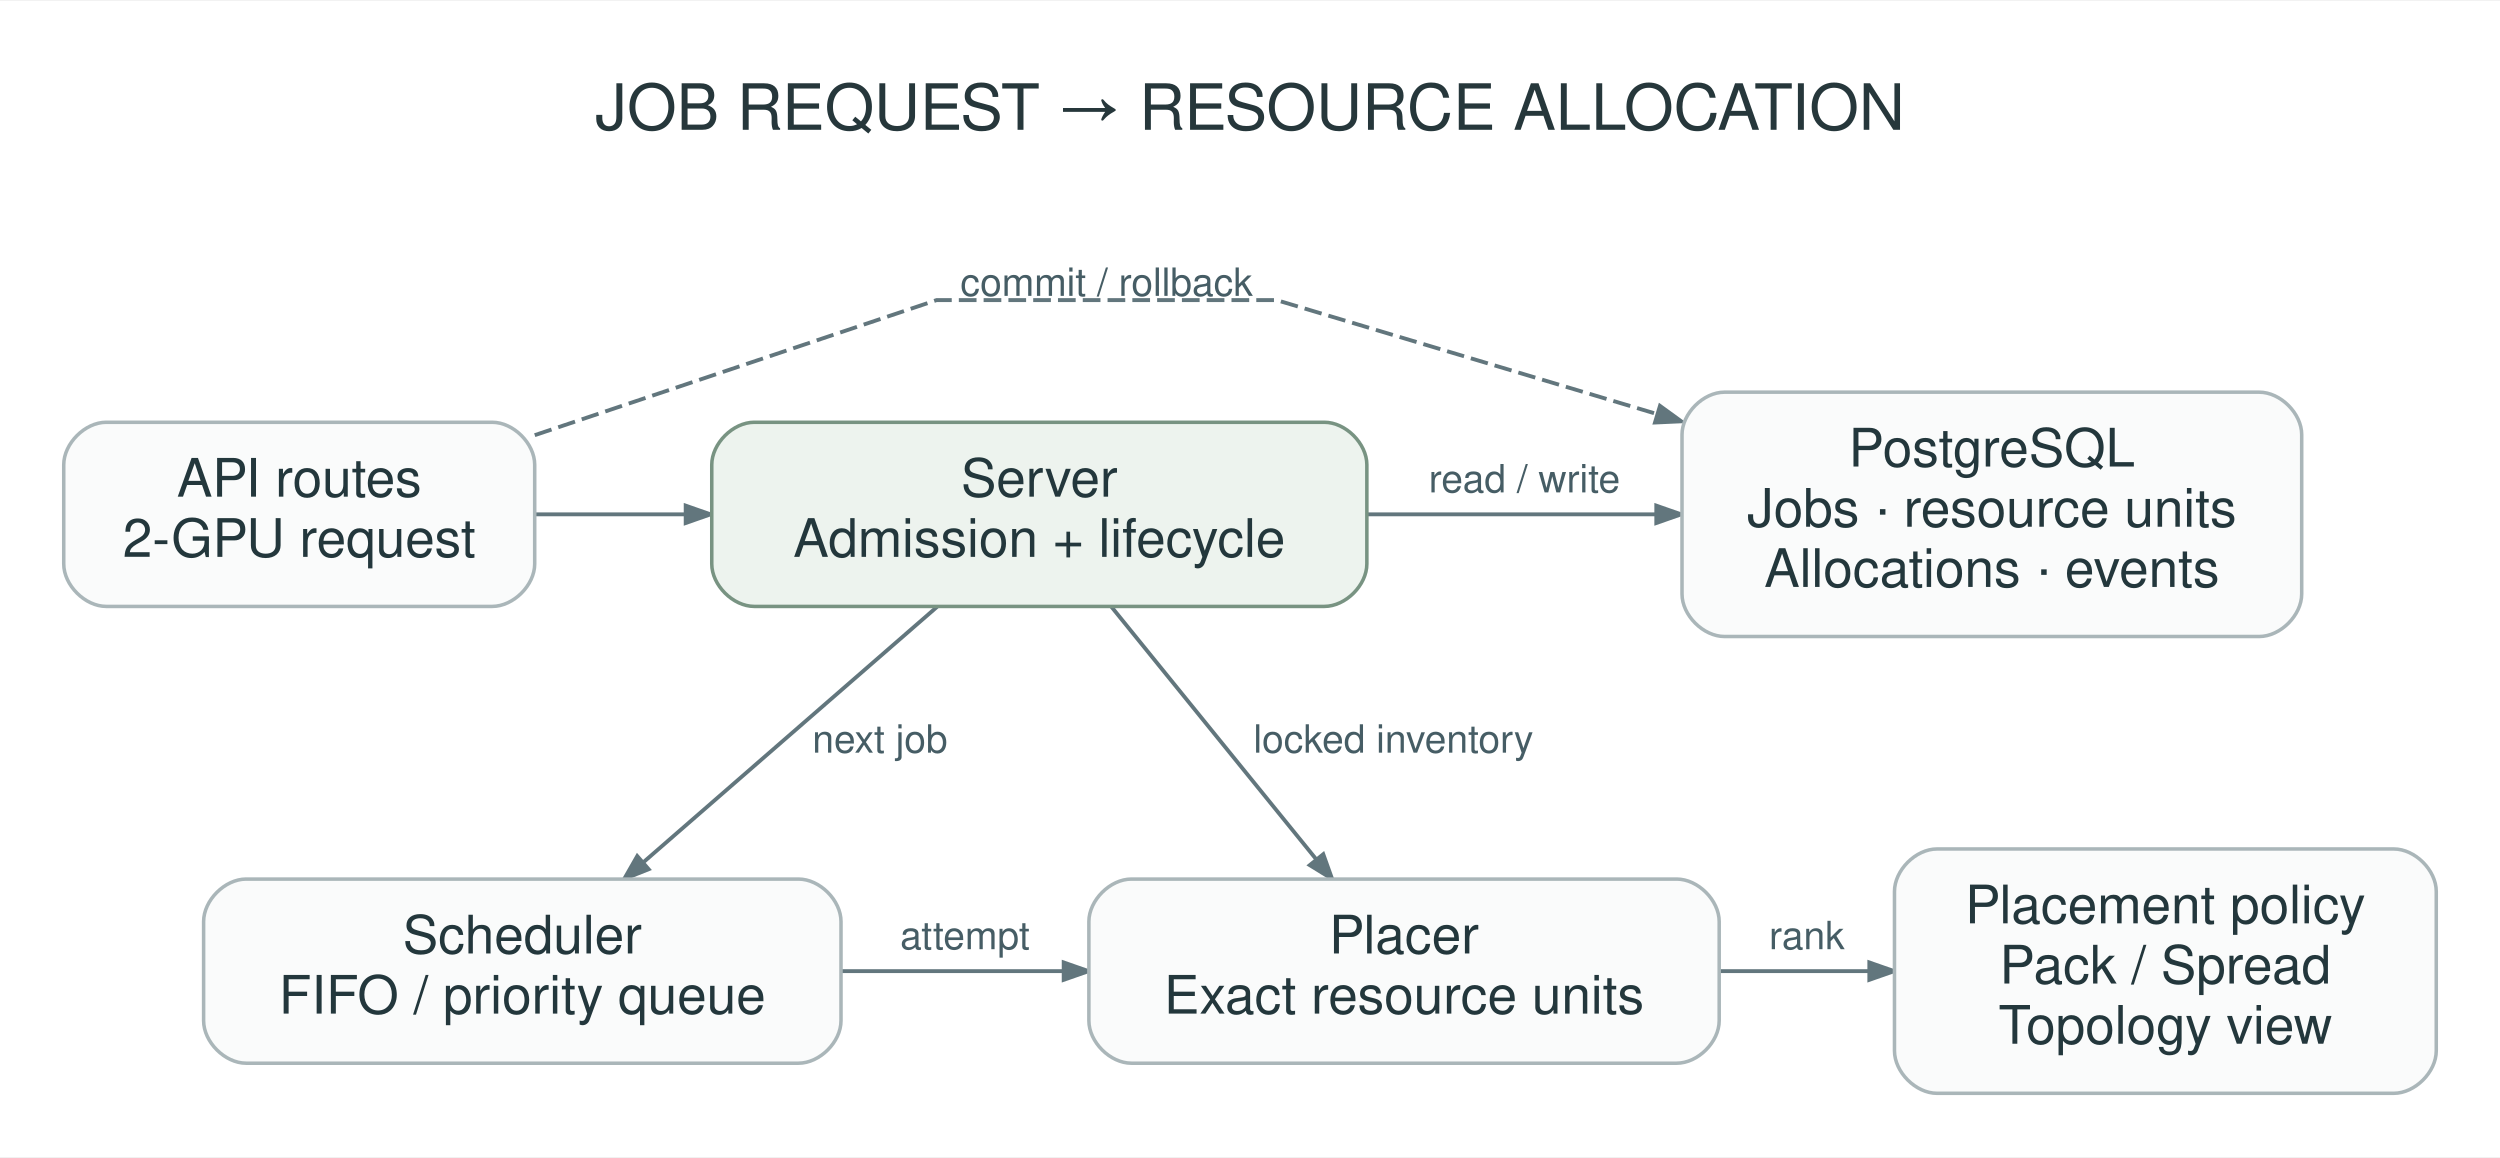
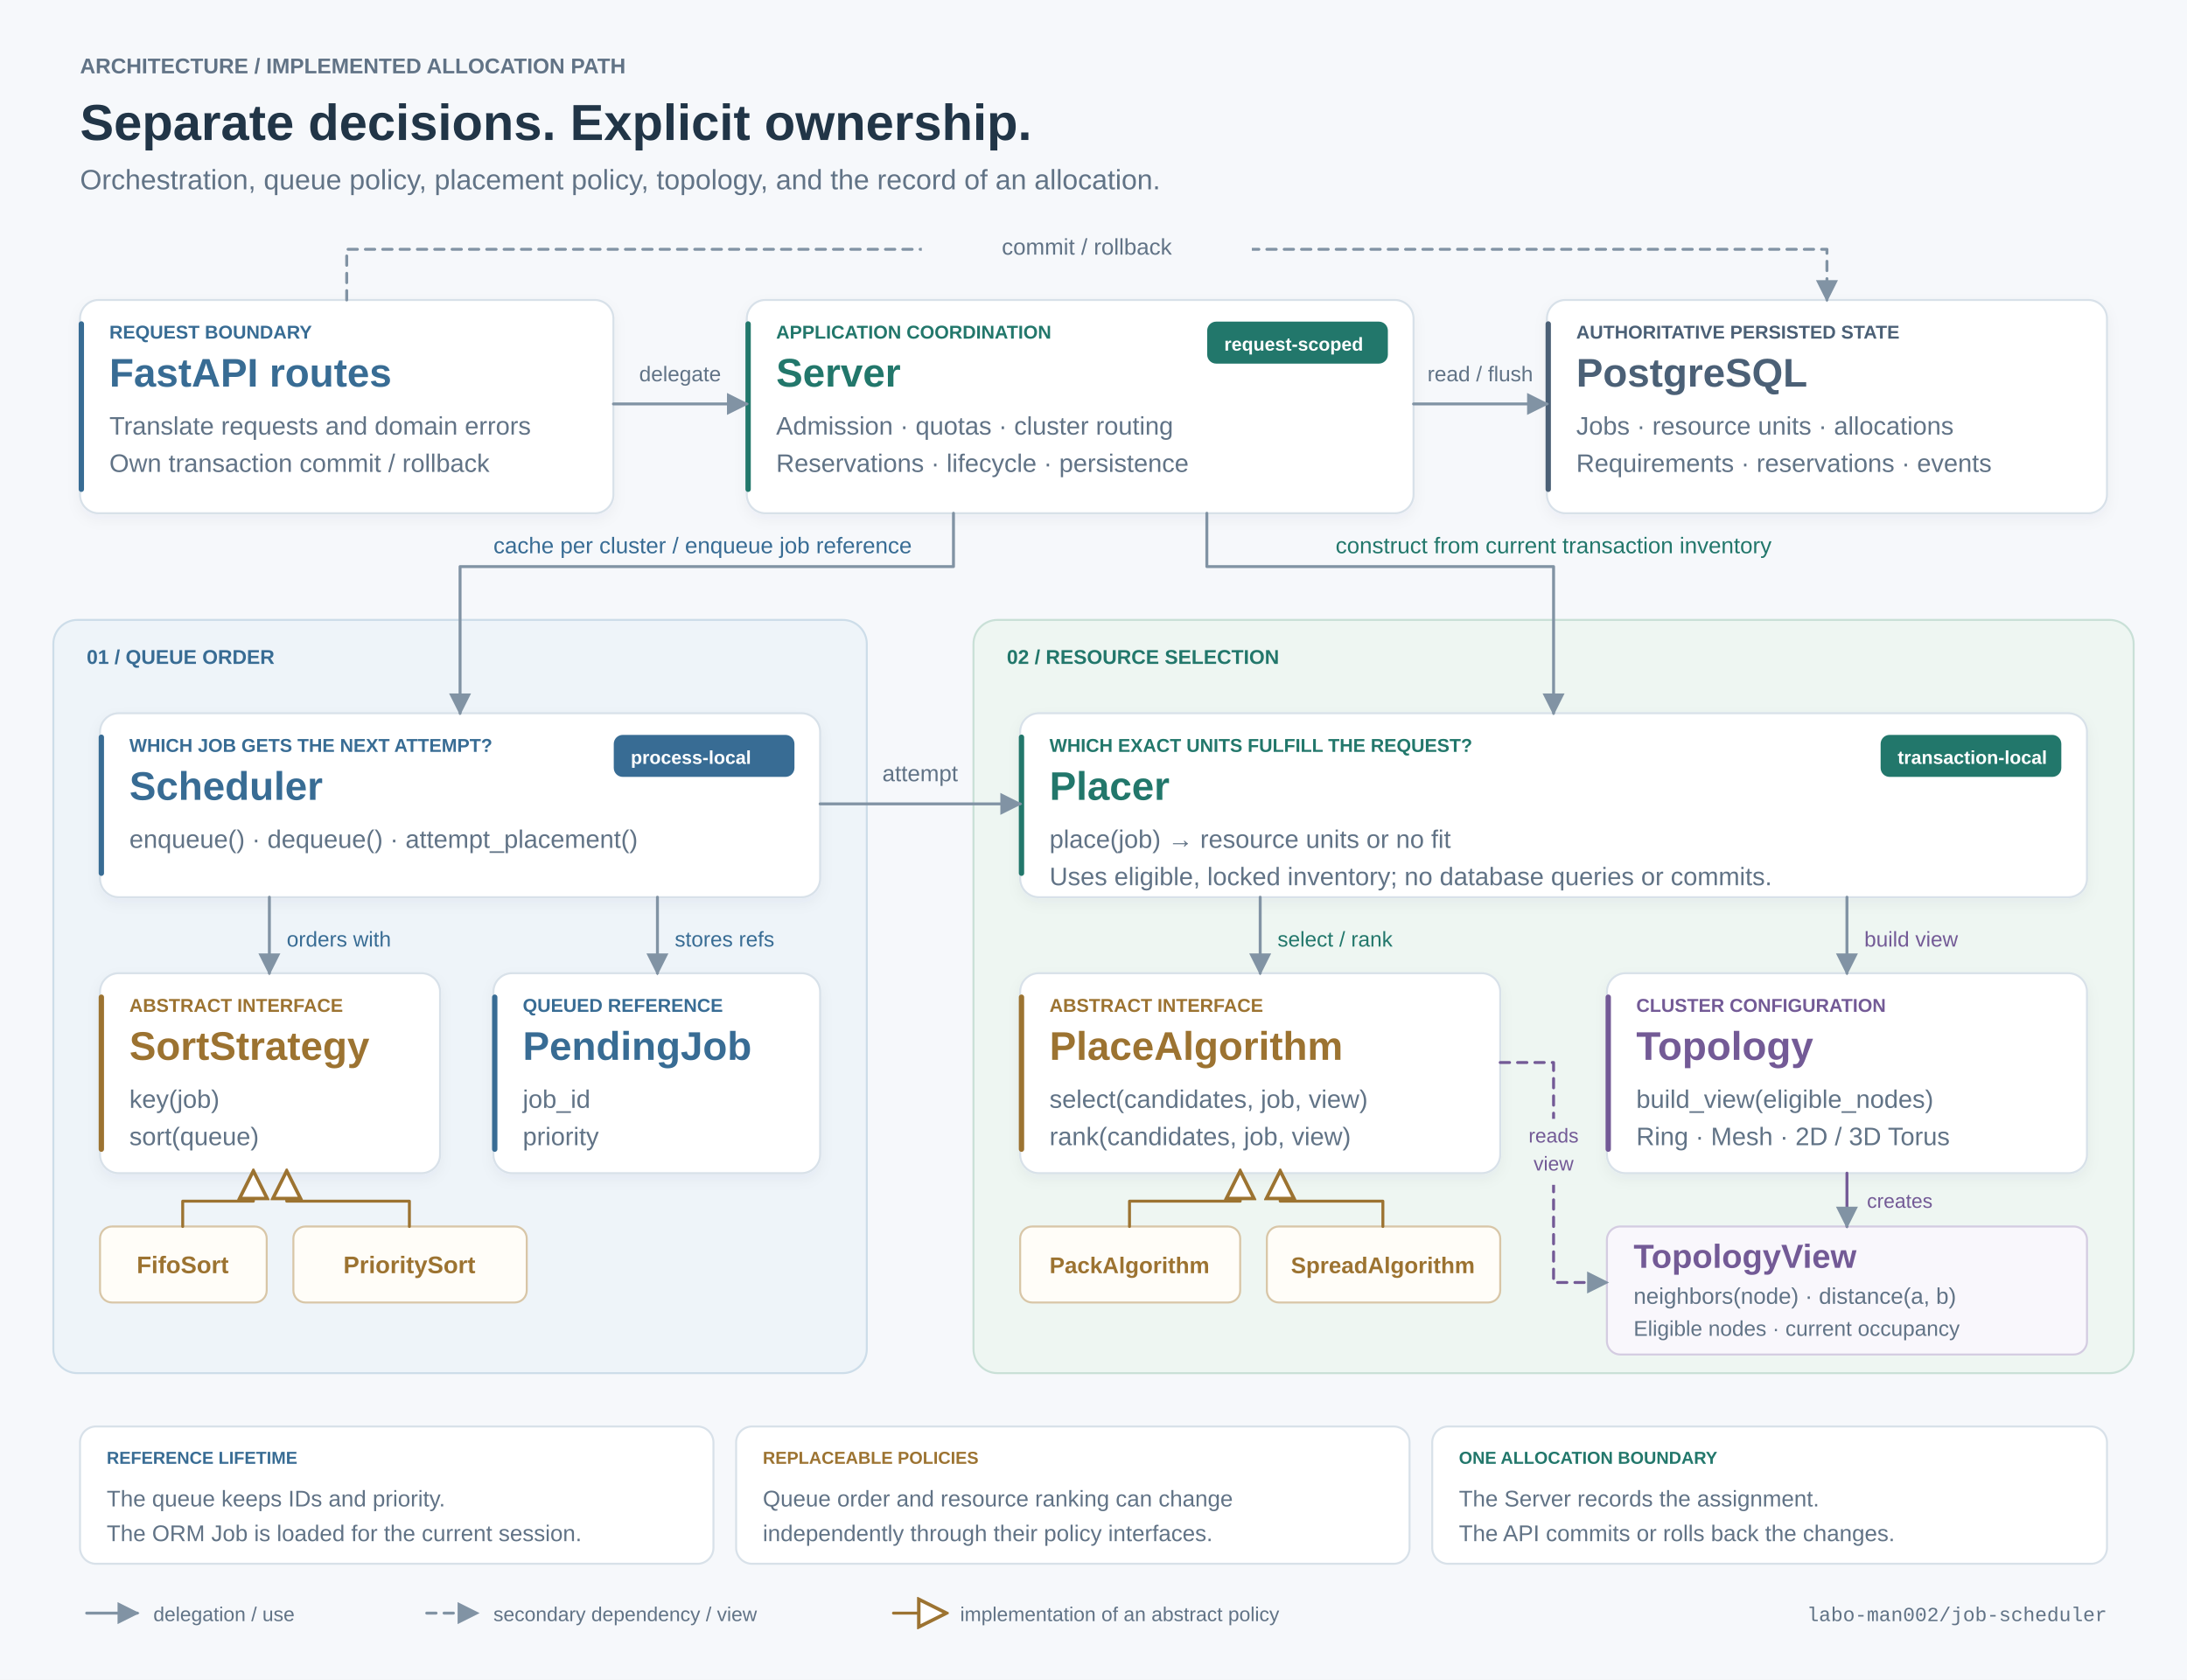
- <svg xmlns="http://www.w3.org/2000/svg" width="706pt" height="327pt" viewBox="0.00 0.00 706.00 326.50">
-   <g id="graph0" class="graph" transform="scale(1 1) rotate(0) translate(18 308.5)">
-     <polygon fill="white" stroke="transparent" points="-18,18 -18,-308.5 688,-308.5 688,18 -18,18" />
-     <text text-anchor="middle" x="335" y="-272.1" font-family="Helvetica,sans-Serif" font-size="18.00" fill="#26373b">JOB REQUEST → RESOURCE ALLOCATION</text>
-     <g id="edge1" class="edge">
-       <path fill="none" stroke="#62767d" stroke-width="1.1" d="M133.17,-163.5C135.08,-163.5 136.17,-163.5 136.17,-163.5 136.17,-163.5 156.59,-163.5 175.32,-163.5" />
-       <polygon fill="#62767d" stroke="#62767d" stroke-width="1.1" points="175.64,-165.95 182.64,-163.5 175.64,-161.05 175.64,-165.95" />
-     </g>
-     <g id="edge7" class="edge">
-       <path fill="none" stroke="#62767d" stroke-width="1.1" stroke-dasharray="5,2" d="M133.01,-185.86C184.29,-203.09 246.5,-224 246.5,-224 246.5,-224 342.5,-224 342.5,-224 342.5,-224 397.46,-207.54 450.05,-191.79" />
-       <polygon fill="#62767d" stroke="#62767d" stroke-width="1.1" points="450.78,-194.13 456.78,-189.77 449.37,-189.43 450.78,-194.13" />
-       <text text-anchor="middle" x="294.5" y="-225.2" font-family="Helvetica,sans-Serif" font-size="11.00" fill="#465d65">commit / rollback</text>
-     </g>
-     <g id="edge2" class="edge">
-       <path fill="none" stroke="#62767d" stroke-width="1.1" d="M368.07,-163.5C394.44,-163.5 423.2,-163.5 449.7,-163.5" />
-       <polygon fill="#62767d" stroke="#62767d" stroke-width="1.1" points="449.74,-165.95 456.74,-163.5 449.74,-161.05 449.74,-165.95" />
-       <text text-anchor="middle" x="412.5" y="-169.7" font-family="Helvetica,sans-Serif" font-size="11.00" fill="#465d65">read / write</text>
-     </g>
-     <g id="edge3" class="edge">
-       <path fill="none" stroke="#62767d" stroke-width="1.1" d="M246.66,-137.41C222.86,-116.71 189.04,-87.29 163.84,-65.38" />
-       <polygon fill="#62767d" stroke="#62767d" stroke-width="1.1" points="165.17,-63.28 158.28,-60.54 161.96,-66.98 165.17,-63.28" />
-       <text text-anchor="middle" x="230.5" y="-96.2" font-family="Helvetica,sans-Serif" font-size="11.00" fill="#465d65">next job</text>
-     </g>
-     <g id="edge4" class="edge">
-       <path fill="none" stroke="#62767d" stroke-width="1.1" d="M295.85,-137.41C312.43,-116.97 335.9,-88.03 353.6,-66.21" />
-       <polygon fill="#62767d" stroke="#62767d" stroke-width="1.1" points="355.69,-67.52 358.19,-60.54 351.88,-64.43 355.69,-67.52" />
-       <text text-anchor="middle" x="375.5" y="-96.2" font-family="Helvetica,sans-Serif" font-size="11.00" fill="#465d65">locked inventory</text>
-     </g>
-     <g id="edge5" class="edge">
-       <path fill="none" stroke="#62767d" stroke-width="1.1" d="M219.75,-34.5C240.04,-34.5 261.65,-34.5 282.18,-34.5" />
-       <polygon fill="#62767d" stroke="#62767d" stroke-width="1.1" points="282.39,-36.95 289.39,-34.5 282.39,-32.05 282.39,-36.95" />
-       <text text-anchor="middle" x="254.5" y="-40.7" font-family="Helvetica,sans-Serif" font-size="11.00" fill="#465d65">attempt</text>
-     </g>
-     <g id="edge6" class="edge">
-       <path fill="none" stroke="#62767d" stroke-width="1.1" d="M467.5,-34.5C481.47,-34.5 495.87,-34.5 509.72,-34.5" />
-       <polygon fill="#62767d" stroke="#62767d" stroke-width="1.1" points="509.9,-36.95 516.9,-34.5 509.9,-32.05 509.9,-36.95" />
-       <text text-anchor="middle" x="492.25" y="-40.7" font-family="Helvetica,sans-Serif" font-size="11.00" fill="#465d65">rank</text>
-     </g>
-     <g id="node1" class="node">
-       <path fill="#fafbfb" stroke="#aab6b9" d="M121,-189.5C121,-189.5 12,-189.5 12,-189.5 6,-189.5 0,-183.5 0,-177.5 0,-177.5 0,-149.5 0,-149.5 0,-143.5 6,-137.5 12,-137.5 12,-137.5 121,-137.5 121,-137.5 127,-137.5 133,-143.5 133,-149.5 133,-149.5 133,-177.5 133,-177.5 133,-183.5 127,-189.5 121,-189.5" />
-       <text text-anchor="middle" x="66.5" y="-168.5" font-family="Helvetica,sans-Serif" font-size="15.00" fill="#23373c">API routes</text>
-       <text text-anchor="middle" x="66.5" y="-151.5" font-family="Helvetica,sans-Serif" font-size="15.00" fill="#23373c">2-GPU request</text>
-     </g>
-     <g id="node2" class="node">
-       <path fill="#edf3ee" stroke="#789382" d="M356,-189.5C356,-189.5 195,-189.5 195,-189.5 189,-189.5 183,-183.5 183,-177.5 183,-177.5 183,-149.5 183,-149.5 183,-143.5 189,-137.5 195,-137.5 195,-137.5 356,-137.5 356,-137.5 362,-137.5 368,-143.5 368,-149.5 368,-149.5 368,-177.5 368,-177.5 368,-183.5 362,-189.5 356,-189.5" />
-       <text text-anchor="middle" x="275.5" y="-168.5" font-family="Helvetica,sans-Serif" font-size="15.00" fill="#23373c">Server</text>
-       <text text-anchor="middle" x="275.5" y="-151.5" font-family="Helvetica,sans-Serif" font-size="15.00" fill="#23373c">Admission + lifecycle</text>
-     </g>
-     <g id="node3" class="node">
-       <path fill="#fafbfb" stroke="#aab6b9" d="M620,-198C620,-198 469,-198 469,-198 463,-198 457,-192 457,-186 457,-186 457,-141 457,-141 457,-135 463,-129 469,-129 469,-129 620,-129 620,-129 626,-129 632,-135 632,-141 632,-141 632,-186 632,-186 632,-192 626,-198 620,-198" />
-       <text text-anchor="middle" x="544.5" y="-177" font-family="Helvetica,sans-Serif" font-size="15.00" fill="#23373c">PostgreSQL</text>
-       <text text-anchor="middle" x="544.5" y="-160" font-family="Helvetica,sans-Serif" font-size="15.00" fill="#23373c">Jobs · resource units</text>
-       <text text-anchor="middle" x="544.5" y="-143" font-family="Helvetica,sans-Serif" font-size="15.00" fill="#23373c">Allocations · events</text>
-     </g>
-     <g id="node4" class="node">
-       <path fill="#fafbfb" stroke="#aab6b9" d="M207.5,-60.5C207.5,-60.5 51.5,-60.5 51.5,-60.5 45.5,-60.5 39.5,-54.5 39.5,-48.5 39.5,-48.5 39.5,-20.5 39.5,-20.5 39.5,-14.5 45.5,-8.5 51.5,-8.5 51.5,-8.5 207.5,-8.5 207.5,-8.5 213.5,-8.5 219.5,-14.5 219.5,-20.5 219.5,-20.5 219.5,-48.5 219.5,-48.5 219.5,-54.5 213.5,-60.5 207.5,-60.5" />
-       <text text-anchor="middle" x="129.5" y="-39.5" font-family="Helvetica,sans-Serif" font-size="15.00" fill="#23373c">Scheduler</text>
-       <text text-anchor="middle" x="129.5" y="-22.5" font-family="Helvetica,sans-Serif" font-size="15.00" fill="#23373c">FIFO / priority queue</text>
-     </g>
-     <g id="node5" class="node">
-       <path fill="#fafbfb" stroke="#aab6b9" d="M455.5,-60.5C455.5,-60.5 301.5,-60.5 301.5,-60.5 295.5,-60.5 289.5,-54.5 289.5,-48.5 289.5,-48.5 289.5,-20.5 289.5,-20.5 289.5,-14.5 295.5,-8.5 301.5,-8.5 301.5,-8.5 455.5,-8.5 455.5,-8.5 461.5,-8.5 467.5,-14.5 467.5,-20.5 467.5,-20.5 467.5,-48.5 467.5,-48.5 467.5,-54.5 461.5,-60.5 455.5,-60.5" />
-       <text text-anchor="middle" x="378.5" y="-39.5" font-family="Helvetica,sans-Serif" font-size="15.00" fill="#23373c">Placer</text>
-       <text text-anchor="middle" x="378.5" y="-22.5" font-family="Helvetica,sans-Serif" font-size="15.00" fill="#23373c">Exact resource units</text>
-     </g>
-     <g id="node6" class="node">
-       <path fill="#fafbfb" stroke="#aab6b9" d="M658,-69C658,-69 529,-69 529,-69 523,-69 517,-63 517,-57 517,-57 517,-12 517,-12 517,-6 523,0 529,0 529,0 658,0 658,0 664,0 670,-6 670,-12 670,-12 670,-57 670,-57 670,-63 664,-69 658,-69" />
-       <text text-anchor="middle" x="593.5" y="-48" font-family="Helvetica,sans-Serif" font-size="15.00" fill="#23373c">Placement policy</text>
-       <text text-anchor="middle" x="593.5" y="-31" font-family="Helvetica,sans-Serif" font-size="15.00" fill="#23373c">Pack / Spread</text>
-       <text text-anchor="middle" x="593.5" y="-14" font-family="Helvetica,sans-Serif" font-size="15.00" fill="#23373c">Topology view</text>
-     </g>
-   </g>
+ <svg xmlns="http://www.w3.org/2000/svg" width="1640" height="1260" viewBox="0 0 1640 1260" role="img" aria-labelledby="title desc">
+   <defs>
+     <filter id="shadow" x="-10%" y="-10%" width="120%" height="135%">
+       <feDropShadow dx="0" dy="4" stdDeviation="5" flood-color="#213547" flood-opacity=".045" />
+     </filter>
+     <marker id="arrow" viewBox="0 0 12 12" refX="10" refY="6" markerWidth="9" markerHeight="9" orient="auto-start-reverse">
+       <path d="M1 1L11 6L1 11Z" fill="#8193a4" />
+     </marker>
+     <marker id="inherit" viewBox="0 0 14 14" refX="12" refY="7" markerWidth="11" markerHeight="11" orient="auto">
+       <path d="M1 1L13 7L1 13Z" fill="white" stroke="#9c7331" stroke-width="1.5" />
+     </marker>
+   </defs>
+   <rect width="1640" height="1260" fill="#f6f8fb" />
+   <text x="60" y="55" fill="#617386" font-family="Arial, Helvetica, sans-serif" font-size="16" font-weight="700" text-anchor="start">ARCHITECTURE / IMPLEMENTED ALLOCATION PATH</text>
+   <text x="60" y="105" fill="#213547" font-family="Arial, Helvetica, sans-serif" font-size="38" font-weight="700" text-anchor="start">Separate decisions. Explicit ownership.</text>
+   <text x="60" y="142" fill="#617386" font-family="Arial, Helvetica, sans-serif" font-size="21" font-weight="400" text-anchor="start">Orchestration, queue policy, placement policy, topology, and the record of an allocation.</text>
+   <rect x="60" y="225" width="400" height="160" rx="14" fill="white" stroke="#d8e1e9" stroke-width="1.5" filter="url(#shadow)" />
+   <path d="M61 243 V367" stroke="#386c94" stroke-width="4" stroke-linecap="round" />
+   <text x="82" y="254" fill="#386c94" font-family="Arial, Helvetica, sans-serif" font-size="14" font-weight="700" text-anchor="start">REQUEST BOUNDARY</text>
+   <text x="82" y="290" fill="#386c94" font-family="Arial, Helvetica, sans-serif" font-size="30" font-weight="700" text-anchor="start">FastAPI routes</text>
+   <text x="82" y="326" fill="#617386" font-family="Arial, Helvetica, sans-serif" font-size="19" font-weight="400" text-anchor="start">Translate requests and domain errors</text>
+   <text x="82" y="354" fill="#617386" font-family="Arial, Helvetica, sans-serif" font-size="19" font-weight="400" text-anchor="start">Own transaction commit / rollback</text>
+   <rect x="560" y="225" width="500" height="160" rx="14" fill="white" stroke="#d8e1e9" stroke-width="1.5" filter="url(#shadow)" />
+   <path d="M561 243 V367" stroke="#22776b" stroke-width="4" stroke-linecap="round" />
+   <text x="582" y="254" fill="#22776b" font-family="Arial, Helvetica, sans-serif" font-size="14" font-weight="700" text-anchor="start">APPLICATION COORDINATION</text>
+   <text x="582" y="290" fill="#22776b" font-family="Arial, Helvetica, sans-serif" font-size="30" font-weight="700" text-anchor="start">Server</text>
+   <text x="582" y="326" fill="#617386" font-family="Arial, Helvetica, sans-serif" font-size="19" font-weight="400" text-anchor="start">Admission · quotas · cluster routing</text>
+   <text x="582" y="354" fill="#617386" font-family="Arial, Helvetica, sans-serif" font-size="19" font-weight="400" text-anchor="start">Reservations · lifecycle · persistence</text>
+   <rect x="906" y="242" width="134" height="30" rx="6" fill="#22776b" stroke="#22776b" stroke-width="1.5" />
+   <text x="918" y="263" fill="white" font-family="Arial, Helvetica, sans-serif" font-size="14" font-weight="700" text-anchor="start">request-scoped</text>
+   <rect x="1160" y="225" width="420" height="160" rx="14" fill="white" stroke="#d8e1e9" stroke-width="1.5" filter="url(#shadow)" />
+   <path d="M1161 243 V367" stroke="#4b6076" stroke-width="4" stroke-linecap="round" />
+   <text x="1182" y="254" fill="#4b6076" font-family="Arial, Helvetica, sans-serif" font-size="14" font-weight="700" text-anchor="start">AUTHORITATIVE PERSISTED STATE</text>
+   <text x="1182" y="290" fill="#4b6076" font-family="Arial, Helvetica, sans-serif" font-size="30" font-weight="700" text-anchor="start">PostgreSQL</text>
+   <text x="1182" y="326" fill="#617386" font-family="Arial, Helvetica, sans-serif" font-size="19" font-weight="400" text-anchor="start">Jobs · resource units · allocations</text>
+   <text x="1182" y="354" fill="#617386" font-family="Arial, Helvetica, sans-serif" font-size="19" font-weight="400" text-anchor="start">Requirements · reservations · events</text>
+   <path d="M 460 303 H 560" fill="none" stroke="#8193a4" stroke-width="2.2" stroke-linecap="round" stroke-linejoin="round" marker-end="url(#arrow)" />
+   <text x="510" y="286" fill="#617386" font-family="Arial, Helvetica, sans-serif" font-size="16" font-weight="400" text-anchor="middle">delegate</text>
+   <path d="M 1060 303 H 1160" fill="none" stroke="#8193a4" stroke-width="2.2" stroke-linecap="round" stroke-linejoin="round" marker-end="url(#arrow)" />
+   <text x="1110" y="286" fill="#617386" font-family="Arial, Helvetica, sans-serif" font-size="16" font-weight="400" text-anchor="middle">read / flush</text>
+   <path d="M 260 225 V 187 H 1370 V 225" fill="none" stroke="#8193a4" stroke-width="2.2" stroke-linecap="round" stroke-linejoin="round" stroke-dasharray="7 6" marker-end="url(#arrow)" />
+   <rect x="692" y="169" width="246" height="31" rx="0" fill="#f6f8fb" stroke="#f6f8fb" stroke-width="1.5" />
+   <text x="815" y="191" fill="#617386" font-family="Arial, Helvetica, sans-serif" font-size="17" font-weight="400" text-anchor="middle">commit / rollback</text>
+   <rect x="40" y="465" width="610" height="565" rx="18" fill="#eef4f9" stroke="#cddde9" stroke-width="1.5" />
+   <rect x="730" y="465" width="870" height="565" rx="18" fill="#eef6f2" stroke="#c9e0d7" stroke-width="1.5" />
+   <text x="65" y="498" fill="#386c94" font-family="Arial, Helvetica, sans-serif" font-size="15" font-weight="700" text-anchor="start">01 / QUEUE ORDER</text>
+   <text x="755" y="498" fill="#22776b" font-family="Arial, Helvetica, sans-serif" font-size="15" font-weight="700" text-anchor="start">02 / RESOURCE SELECTION</text>
+   <rect x="75" y="535" width="540" height="138" rx="14" fill="white" stroke="#d8e1e9" stroke-width="1.5" filter="url(#shadow)" />
+   <path d="M76 553 V655" stroke="#386c94" stroke-width="4" stroke-linecap="round" />
+   <text x="97" y="564" fill="#386c94" font-family="Arial, Helvetica, sans-serif" font-size="14" font-weight="700" text-anchor="start">WHICH JOB GETS THE NEXT ATTEMPT?</text>
+   <text x="97" y="600" fill="#386c94" font-family="Arial, Helvetica, sans-serif" font-size="30" font-weight="700" text-anchor="start">Scheduler</text>
+   <text x="97" y="636" fill="#617386" font-family="Arial, Helvetica, sans-serif" font-size="19" font-weight="400" text-anchor="start">enqueue() · dequeue() · attempt_placement()</text>
+   <rect x="461" y="552" width="134" height="30" rx="6" fill="#386c94" stroke="#386c94" stroke-width="1.5" />
+   <text x="473" y="573" fill="white" font-family="Arial, Helvetica, sans-serif" font-size="14" font-weight="700" text-anchor="start">process-local</text>
+   <rect x="765" y="535" width="800" height="138" rx="14" fill="white" stroke="#d8e1e9" stroke-width="1.5" filter="url(#shadow)" />
+   <path d="M766 553 V655" stroke="#22776b" stroke-width="4" stroke-linecap="round" />
+   <text x="787" y="564" fill="#22776b" font-family="Arial, Helvetica, sans-serif" font-size="14" font-weight="700" text-anchor="start">WHICH EXACT UNITS FULFILL THE REQUEST?</text>
+   <text x="787" y="600" fill="#22776b" font-family="Arial, Helvetica, sans-serif" font-size="30" font-weight="700" text-anchor="start">Placer</text>
+   <text x="787" y="636" fill="#617386" font-family="Arial, Helvetica, sans-serif" font-size="19" font-weight="400" text-anchor="start">place(job) → resource units or no fit</text>
+   <text x="787" y="664" fill="#617386" font-family="Arial, Helvetica, sans-serif" font-size="19" font-weight="400" text-anchor="start">Uses eligible, locked inventory; no database queries or commits.</text>
+   <rect x="1411" y="552" width="134" height="30" rx="6" fill="#22776b" stroke="#22776b" stroke-width="1.5" />
+   <text x="1423" y="573" fill="white" font-family="Arial, Helvetica, sans-serif" font-size="14" font-weight="700" text-anchor="start">transaction-local</text>
+   <path d="M 715 385 V 425 H 345 V 535" fill="none" stroke="#8193a4" stroke-width="2.2" stroke-linecap="round" stroke-linejoin="round" marker-end="url(#arrow)" />
+   <text x="370" y="415" fill="#386c94" font-family="Arial, Helvetica, sans-serif" font-size="17" font-weight="400" text-anchor="start">cache per cluster / enqueue job reference</text>
+   <path d="M 905 385 V 425 H 1165 V 535" fill="none" stroke="#8193a4" stroke-width="2.2" stroke-linecap="round" stroke-linejoin="round" marker-end="url(#arrow)" />
+   <text x="1165" y="415" fill="#22776b" font-family="Arial, Helvetica, sans-serif" font-size="17" font-weight="400" text-anchor="middle">construct from current transaction inventory</text>
+   <path d="M 615 603 H 765" fill="none" stroke="#8193a4" stroke-width="2.2" stroke-linecap="round" stroke-linejoin="round" marker-end="url(#arrow)" />
+   <text x="690" y="586" fill="#617386" font-family="Arial, Helvetica, sans-serif" font-size="17" font-weight="400" text-anchor="middle">attempt</text>
+   <rect x="75" y="730" width="255" height="150" rx="14" fill="white" stroke="#d8e1e9" stroke-width="1.5" filter="url(#shadow)" />
+   <path d="M76 748 V862" stroke="#9c7331" stroke-width="4" stroke-linecap="round" />
+   <text x="97" y="759" fill="#9c7331" font-family="Arial, Helvetica, sans-serif" font-size="14" font-weight="700" text-anchor="start">ABSTRACT INTERFACE</text>
+   <text x="97" y="795" fill="#9c7331" font-family="Arial, Helvetica, sans-serif" font-size="30" font-weight="700" text-anchor="start">SortStrategy</text>
+   <text x="97" y="831" fill="#617386" font-family="Arial, Helvetica, sans-serif" font-size="19" font-weight="400" text-anchor="start">key(job)</text>
+   <text x="97" y="859" fill="#617386" font-family="Arial, Helvetica, sans-serif" font-size="19" font-weight="400" text-anchor="start">sort(queue)</text>
+   <rect x="370" y="730" width="245" height="150" rx="14" fill="white" stroke="#d8e1e9" stroke-width="1.5" filter="url(#shadow)" />
+   <path d="M371 748 V862" stroke="#386c94" stroke-width="4" stroke-linecap="round" />
+   <text x="392" y="759" fill="#386c94" font-family="Arial, Helvetica, sans-serif" font-size="14" font-weight="700" text-anchor="start">QUEUED REFERENCE</text>
+   <text x="392" y="795" fill="#386c94" font-family="Arial, Helvetica, sans-serif" font-size="30" font-weight="700" text-anchor="start">PendingJob</text>
+   <text x="392" y="831" fill="#617386" font-family="Arial, Helvetica, sans-serif" font-size="19" font-weight="400" text-anchor="start">job_id</text>
+   <text x="392" y="859" fill="#617386" font-family="Arial, Helvetica, sans-serif" font-size="19" font-weight="400" text-anchor="start">priority</text>
+   <path d="M 202 673 V 730" fill="none" stroke="#8193a4" stroke-width="2.2" stroke-linecap="round" stroke-linejoin="round" marker-end="url(#arrow)" />
+   <text x="215" y="710" fill="#386c94" font-family="Arial, Helvetica, sans-serif" font-size="16" font-weight="400" text-anchor="start">orders with</text>
+   <path d="M 493 673 V 730" fill="none" stroke="#8193a4" stroke-width="2.2" stroke-linecap="round" stroke-linejoin="round" marker-end="url(#arrow)" />
+   <text x="506" y="710" fill="#386c94" font-family="Arial, Helvetica, sans-serif" font-size="16" font-weight="400" text-anchor="start">stores refs</text>
+   <rect x="75" y="920" width="125" height="57" rx="9" fill="#fffdf8" stroke="#d8c6a7" stroke-width="1.5" />
+   <rect x="220" y="920" width="175" height="57" rx="9" fill="#fffdf8" stroke="#d8c6a7" stroke-width="1.5" />
+   <text x="137" y="955" fill="#9c7331" font-family="Arial, Helvetica, sans-serif" font-size="18" font-weight="700" text-anchor="middle">FifoSort</text>
+   <text x="307" y="955" fill="#9c7331" font-family="Arial, Helvetica, sans-serif" font-size="18" font-weight="700" text-anchor="middle">PrioritySort</text>
+   <path d="M 137 920 V 901 H 190 V 880" fill="none" stroke="#9c7331" stroke-width="2.2" stroke-linecap="round" stroke-linejoin="round" marker-end="url(#inherit)" />
+   <path d="M 307 920 V 901 H 215 V 880" fill="none" stroke="#9c7331" stroke-width="2.2" stroke-linecap="round" stroke-linejoin="round" marker-end="url(#inherit)" />
+   <rect x="765" y="730" width="360" height="150" rx="14" fill="white" stroke="#d8e1e9" stroke-width="1.5" filter="url(#shadow)" />
+   <path d="M766 748 V862" stroke="#9c7331" stroke-width="4" stroke-linecap="round" />
+   <text x="787" y="759" fill="#9c7331" font-family="Arial, Helvetica, sans-serif" font-size="14" font-weight="700" text-anchor="start">ABSTRACT INTERFACE</text>
+   <text x="787" y="795" fill="#9c7331" font-family="Arial, Helvetica, sans-serif" font-size="30" font-weight="700" text-anchor="start">PlaceAlgorithm</text>
+   <text x="787" y="831" fill="#617386" font-family="Arial, Helvetica, sans-serif" font-size="19" font-weight="400" text-anchor="start">select(candidates, job, view)</text>
+   <text x="787" y="859" fill="#617386" font-family="Arial, Helvetica, sans-serif" font-size="19" font-weight="400" text-anchor="start">rank(candidates, job, view)</text>
+   <rect x="1205" y="730" width="360" height="150" rx="14" fill="white" stroke="#d8e1e9" stroke-width="1.5" filter="url(#shadow)" />
+   <path d="M1206 748 V862" stroke="#735a96" stroke-width="4" stroke-linecap="round" />
+   <text x="1227" y="759" fill="#735a96" font-family="Arial, Helvetica, sans-serif" font-size="14" font-weight="700" text-anchor="start">CLUSTER CONFIGURATION</text>
+   <text x="1227" y="795" fill="#735a96" font-family="Arial, Helvetica, sans-serif" font-size="30" font-weight="700" text-anchor="start">Topology</text>
+   <text x="1227" y="831" fill="#617386" font-family="Arial, Helvetica, sans-serif" font-size="19" font-weight="400" text-anchor="start">build_view(eligible_nodes)</text>
+   <text x="1227" y="859" fill="#617386" font-family="Arial, Helvetica, sans-serif" font-size="19" font-weight="400" text-anchor="start">Ring · Mesh · 2D / 3D Torus</text>
+   <path d="M 945 673 V 730" fill="none" stroke="#8193a4" stroke-width="2.2" stroke-linecap="round" stroke-linejoin="round" marker-end="url(#arrow)" />
+   <text x="958" y="710" fill="#22776b" font-family="Arial, Helvetica, sans-serif" font-size="16" font-weight="400" text-anchor="start">select / rank</text>
+   <path d="M 1385 673 V 730" fill="none" stroke="#8193a4" stroke-width="2.2" stroke-linecap="round" stroke-linejoin="round" marker-end="url(#arrow)" />
+   <text x="1398" y="710" fill="#735a96" font-family="Arial, Helvetica, sans-serif" font-size="16" font-weight="400" text-anchor="start">build view</text>
+   <rect x="765" y="920" width="165" height="57" rx="9" fill="#fffdf8" stroke="#d8c6a7" stroke-width="1.5" />
+   <rect x="950" y="920" width="175" height="57" rx="9" fill="#fffdf8" stroke="#d8c6a7" stroke-width="1.5" />
+   <text x="847" y="955" fill="#9c7331" font-family="Arial, Helvetica, sans-serif" font-size="17" font-weight="700" text-anchor="middle">PackAlgorithm</text>
+   <text x="1037" y="955" fill="#9c7331" font-family="Arial, Helvetica, sans-serif" font-size="17" font-weight="700" text-anchor="middle">SpreadAlgorithm</text>
+   <path d="M 847 920 V 901 H 930 V 880" fill="none" stroke="#9c7331" stroke-width="2.2" stroke-linecap="round" stroke-linejoin="round" marker-end="url(#inherit)" />
+   <path d="M 1037 920 V 901 H 960 V 880" fill="none" stroke="#9c7331" stroke-width="2.2" stroke-linecap="round" stroke-linejoin="round" marker-end="url(#inherit)" />
+   <rect x="1205" y="920" width="360" height="96" rx="10" fill="#f9f7fc" stroke="#d4cce1" stroke-width="1.5" />
+   <text x="1225" y="951" fill="#735a96" font-family="Arial, Helvetica, sans-serif" font-size="25" font-weight="700" text-anchor="start">TopologyView</text>
+   <text x="1225" y="978" fill="#617386" font-family="Arial, Helvetica, sans-serif" font-size="17" font-weight="400" text-anchor="start">neighbors(node) · distance(a, b)</text>
+   <text x="1225" y="1002" fill="#617386" font-family="Arial, Helvetica, sans-serif" font-size="16" font-weight="400" text-anchor="start">Eligible nodes · current occupancy</text>
+   <path d="M 1385 880 V 920" fill="none" stroke="#735a96" stroke-width="2.2" stroke-linecap="round" stroke-linejoin="round" marker-end="url(#arrow)" />
+   <text x="1400" y="906" fill="#735a96" font-family="Arial, Helvetica, sans-serif" font-size="15" font-weight="400" text-anchor="start">creates</text>
+   <path d="M 1125 797 H 1165 V 962 H 1205" fill="none" stroke="#735a96" stroke-width="2.2" stroke-linecap="round" stroke-linejoin="round" stroke-dasharray="7 6" marker-end="url(#arrow)" />
+   <rect x="1135" y="840" width="60" height="48" rx="0" fill="#eef6f2" stroke="#eef6f2" stroke-width="1.5" />
+   <text x="1165" y="857" fill="#735a96" font-family="Arial, Helvetica, sans-serif" font-size="15" font-weight="400" text-anchor="middle">reads</text>
+   <text x="1165" y="878" fill="#735a96" font-family="Arial, Helvetica, sans-serif" font-size="15" font-weight="400" text-anchor="middle">view</text>
+   <rect x="60" y="1070" width="475" height="103" rx="12" fill="white" stroke="#d8e1e9" stroke-width="1.5" />
+   <rect x="552" y="1070" width="505" height="103" rx="12" fill="white" stroke="#d8e1e9" stroke-width="1.5" />
+   <rect x="1074" y="1070" width="506" height="103" rx="12" fill="white" stroke="#d8e1e9" stroke-width="1.5" />
+   <text x="80" y="1098" fill="#386c94" font-family="Arial, Helvetica, sans-serif" font-size="13" font-weight="700" text-anchor="start">REFERENCE LIFETIME</text>
+   <text x="80" y="1130" fill="#617386" font-family="Arial, Helvetica, sans-serif" font-size="17" font-weight="400" text-anchor="start">The queue keeps IDs and priority.</text>
+   <text x="80" y="1156" fill="#617386" font-family="Arial, Helvetica, sans-serif" font-size="17" font-weight="400" text-anchor="start">The ORM Job is loaded for the current session.</text>
+   <text x="572" y="1098" fill="#9c7331" font-family="Arial, Helvetica, sans-serif" font-size="13" font-weight="700" text-anchor="start">REPLACEABLE POLICIES</text>
+   <text x="572" y="1130" fill="#617386" font-family="Arial, Helvetica, sans-serif" font-size="17" font-weight="400" text-anchor="start">Queue order and resource ranking can change</text>
+   <text x="572" y="1156" fill="#617386" font-family="Arial, Helvetica, sans-serif" font-size="17" font-weight="400" text-anchor="start">independently through their policy interfaces.</text>
+   <text x="1094" y="1098" fill="#22776b" font-family="Arial, Helvetica, sans-serif" font-size="13" font-weight="700" text-anchor="start">ONE ALLOCATION BOUNDARY</text>
+   <text x="1094" y="1130" fill="#617386" font-family="Arial, Helvetica, sans-serif" font-size="17" font-weight="400" text-anchor="start">The Server records the assignment.</text>
+   <text x="1094" y="1156" fill="#617386" font-family="Arial, Helvetica, sans-serif" font-size="17" font-weight="400" text-anchor="start">The API commits or rolls back the changes.</text>
+   <path d="M 65 1210 H 103" fill="none" stroke="#8193a4" stroke-width="2.2" stroke-linecap="round" stroke-linejoin="round" marker-end="url(#arrow)" />
+   <text x="115" y="1216" fill="#617386" font-family="Arial, Helvetica, sans-serif" font-size="15" font-weight="400" text-anchor="start">delegation / use</text>
+   <path d="M 320 1210 H 358" fill="none" stroke="#8193a4" stroke-width="2.2" stroke-linecap="round" stroke-linejoin="round" stroke-dasharray="7 6" marker-end="url(#arrow)" />
+   <text x="370" y="1216" fill="#617386" font-family="Arial, Helvetica, sans-serif" font-size="15" font-weight="400" text-anchor="start">secondary dependency / view</text>
+   <path d="M 670 1210 H 708" fill="none" stroke="#9c7331" stroke-width="2.2" stroke-linecap="round" stroke-linejoin="round" marker-end="url(#inherit)" />
+   <text x="720" y="1216" fill="#617386" font-family="Arial, Helvetica, sans-serif" font-size="15" font-weight="400" text-anchor="start">implementation of an abstract policy</text>
+   <text x="1580" y="1216" fill="#617386" font-family="Courier New, monospace" font-size="15" font-weight="400" text-anchor="end">labo-man002/job-scheduler</text>
</svg>
